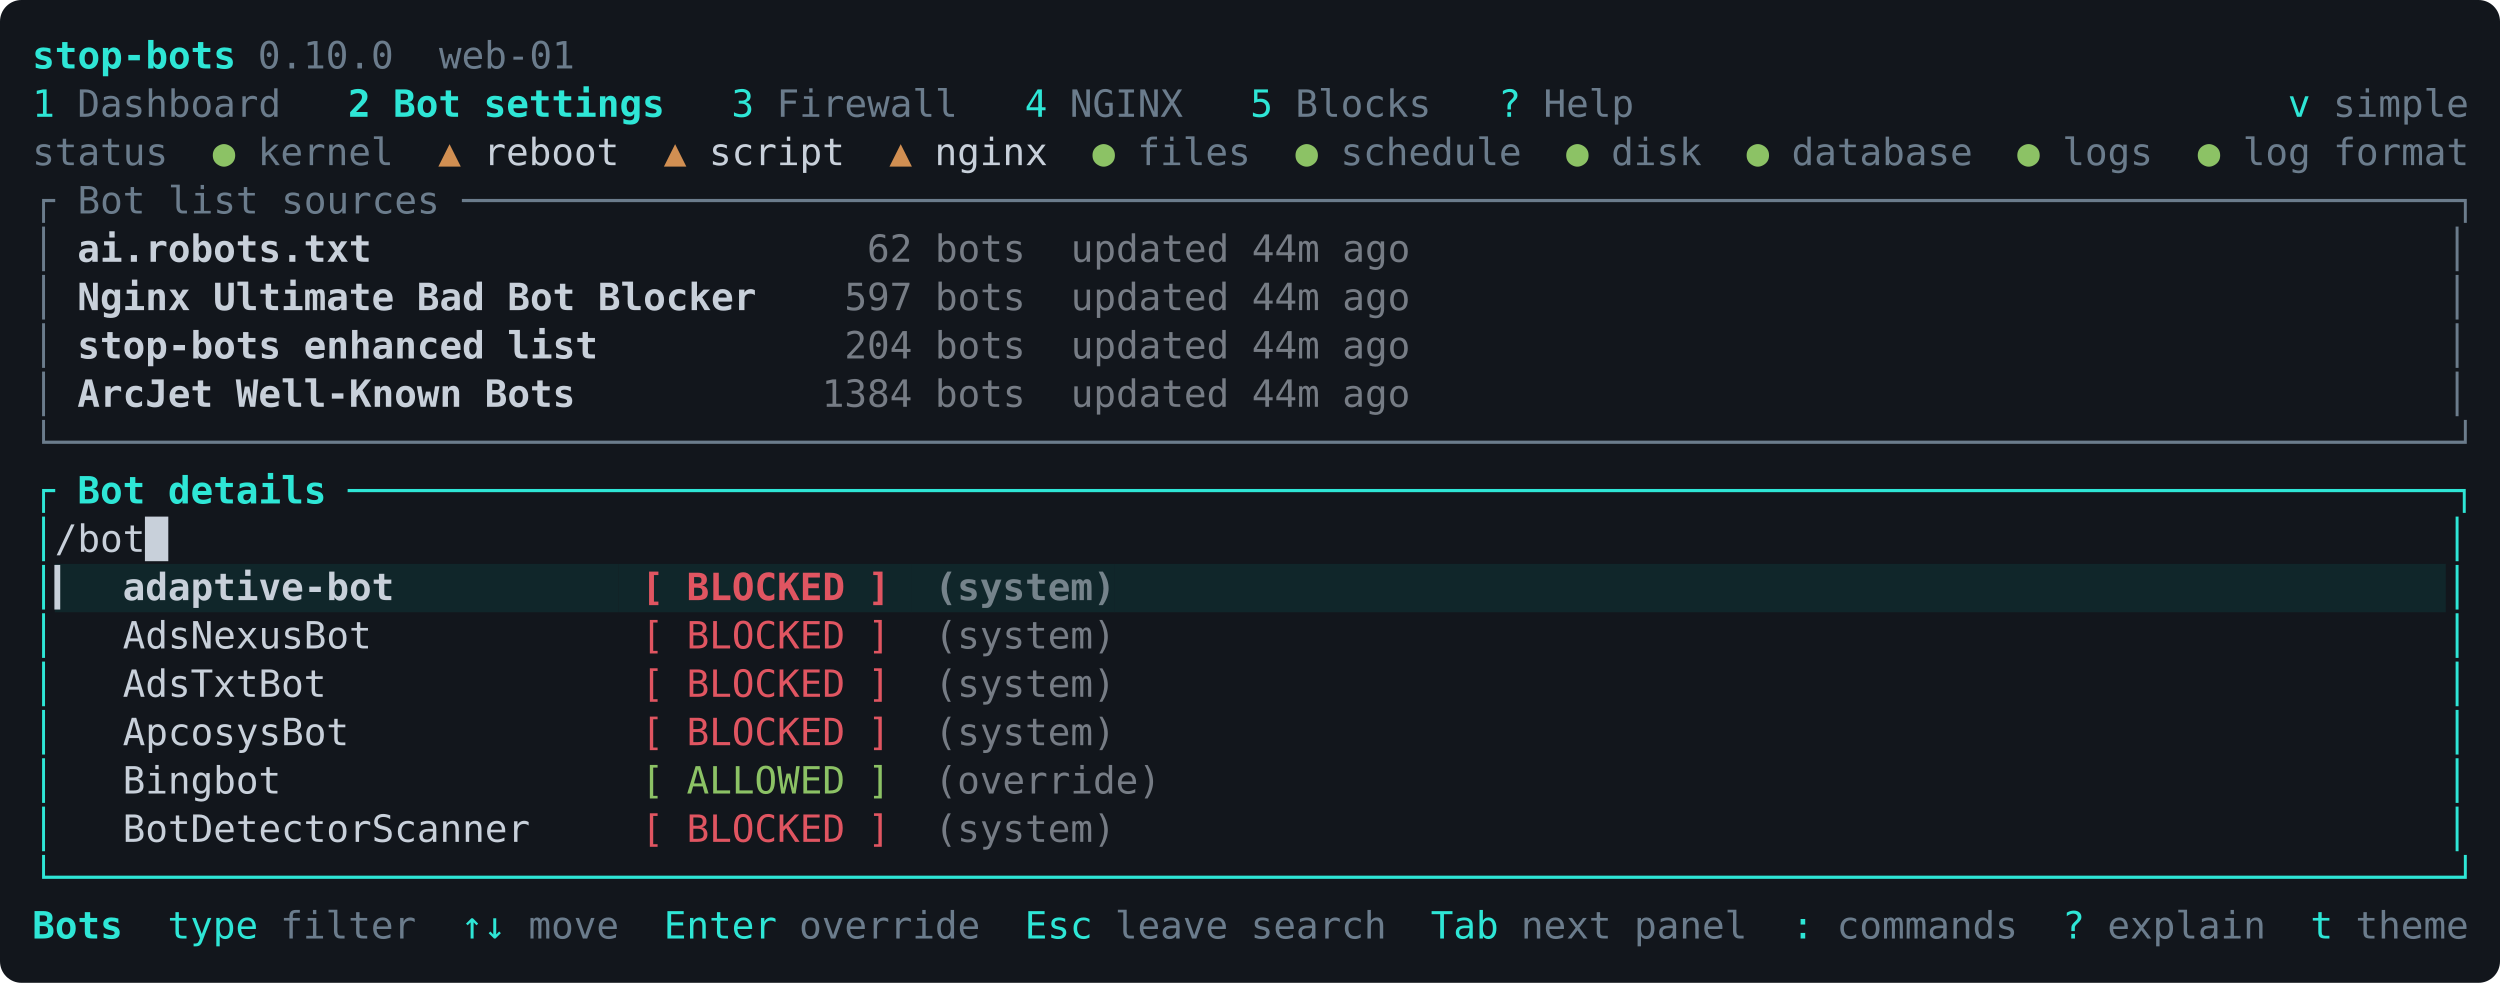
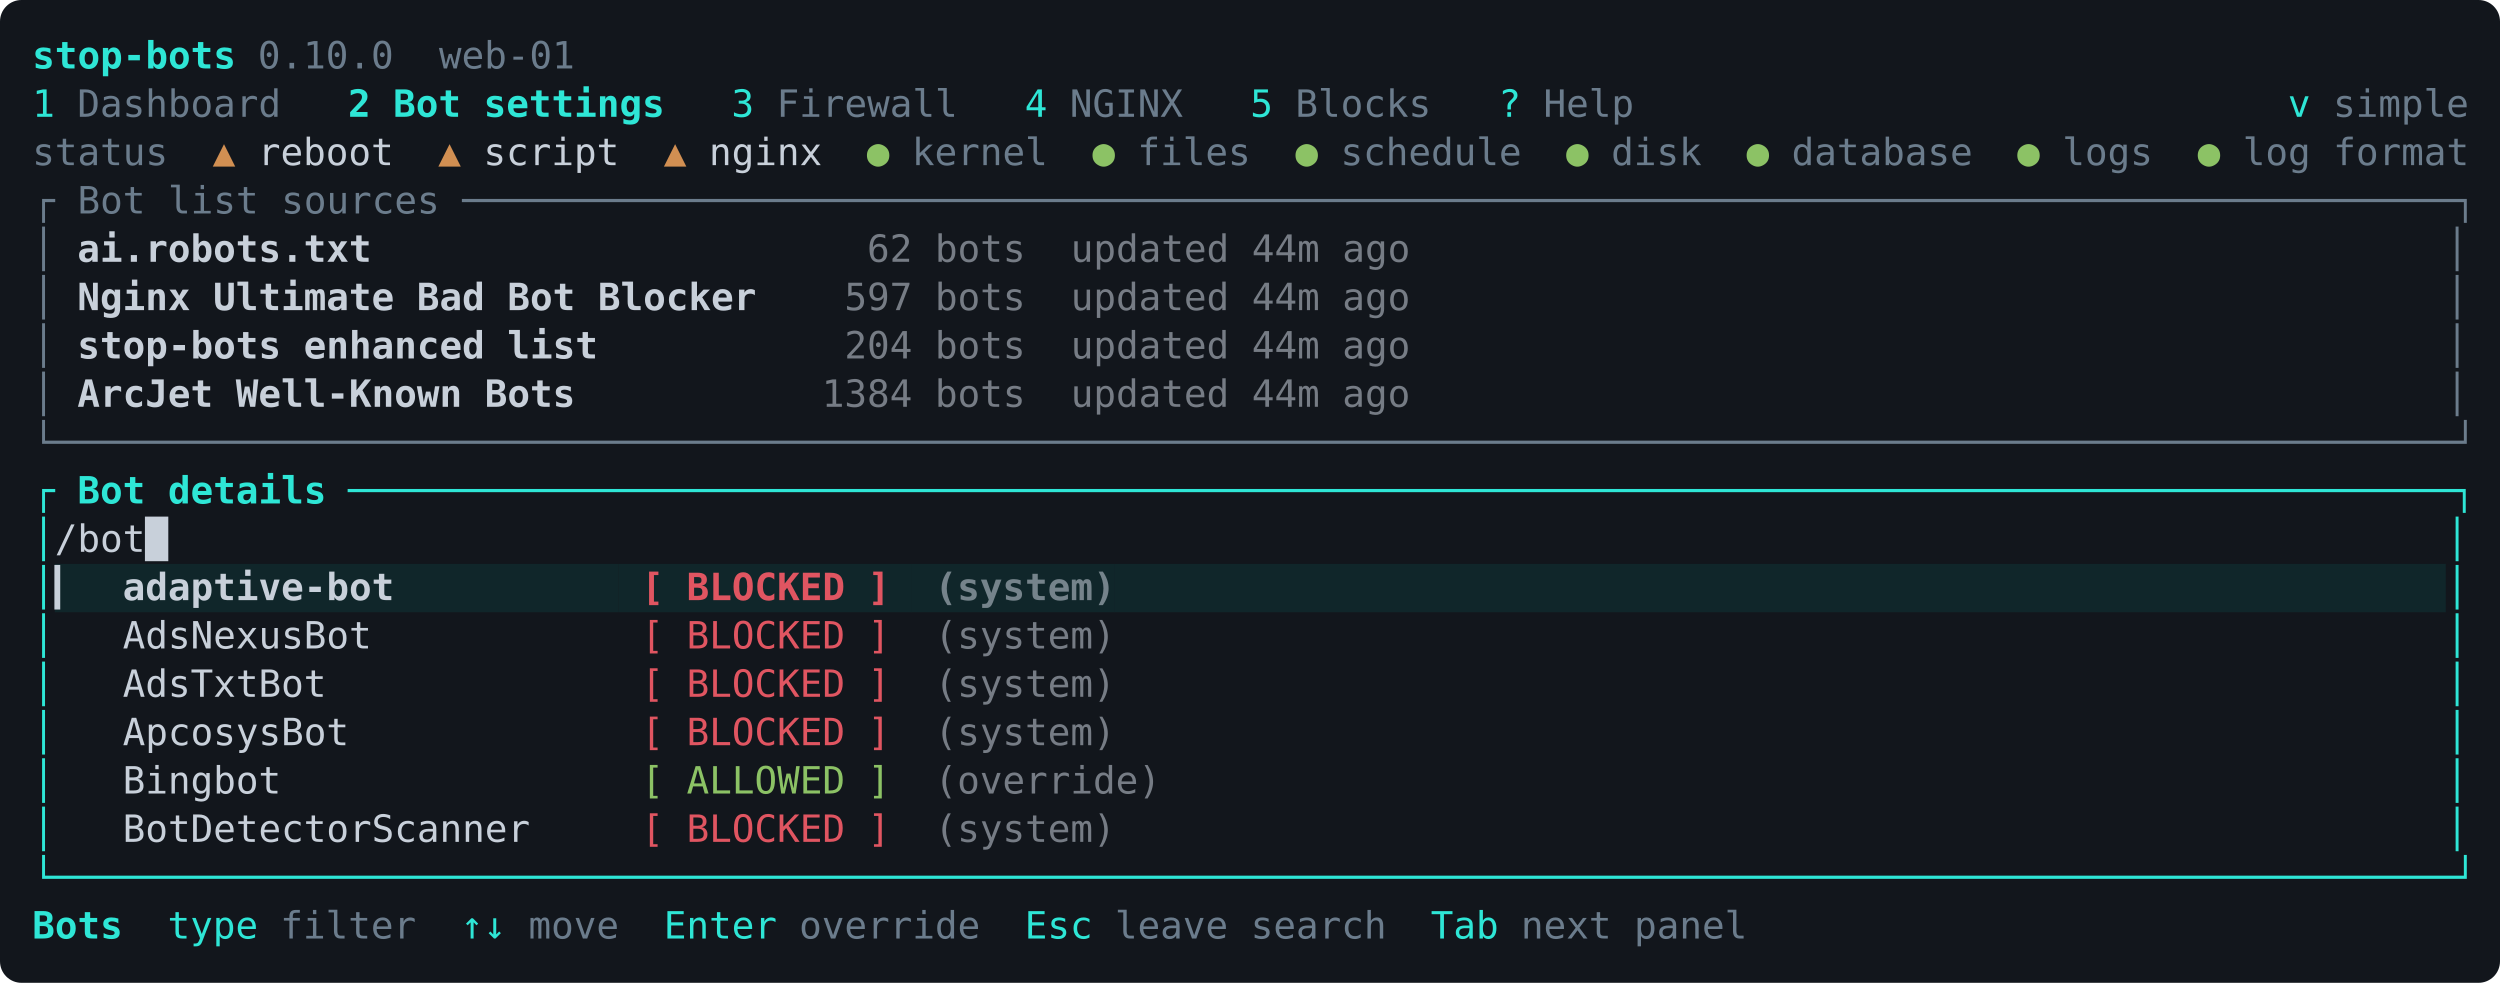
<svg xmlns="http://www.w3.org/2000/svg" viewBox="0 0 931 366" width="931" height="366" font-family="ui-monospace,SFMono-Regular,Menlo,Consolas,'DejaVu Sans Mono',monospace" font-size="14">
  <rect width="100%" height="100%" rx="8" fill="#12161c" />
  <rect x="20.4" y="210.0" width="210.0" height="18.0" fill="#10262a" />
  <rect x="230.4" y="210.0" width="109.2" height="18.0" fill="#10262a" />
  <rect x="339.6" y="210.0" width="75.6" height="18.0" fill="#10262a" />
  <rect x="415.2" y="210.0" width="495.6" height="18.0" fill="#10262a" />
  <text x="12.0" y="25.5" fill="#2ee6d6" textLength="75.6" lengthAdjust="spacingAndGlyphs" xml:space="preserve" font-weight="bold">stop-bots</text>
  <text x="87.6" y="25.5" fill="#6b7c8c" textLength="126.0" lengthAdjust="spacingAndGlyphs" xml:space="preserve"> 0.10.0  web-01</text>
  <text x="12.0" y="43.5" fill="#2ee6d6" textLength="8.4" lengthAdjust="spacingAndGlyphs" xml:space="preserve">1</text>
  <text x="28.8" y="43.5" fill="#6b7c8c" textLength="75.6" lengthAdjust="spacingAndGlyphs" xml:space="preserve">Dashboard</text>
  <text x="129.6" y="43.5" fill="#2ee6d6" textLength="8.4" lengthAdjust="spacingAndGlyphs" xml:space="preserve" font-weight="bold">2</text>
  <text x="146.4" y="43.5" fill="#2ee6d6" textLength="100.8" lengthAdjust="spacingAndGlyphs" xml:space="preserve" font-weight="bold">Bot settings</text>
  <text x="272.4" y="43.5" fill="#2ee6d6" textLength="8.4" lengthAdjust="spacingAndGlyphs" xml:space="preserve">3</text>
  <text x="289.2" y="43.5" fill="#6b7c8c" textLength="67.2" lengthAdjust="spacingAndGlyphs" xml:space="preserve">Firewall</text>
  <text x="381.6" y="43.5" fill="#2ee6d6" textLength="8.4" lengthAdjust="spacingAndGlyphs" xml:space="preserve">4</text>
  <text x="398.4" y="43.5" fill="#6b7c8c" textLength="42.0" lengthAdjust="spacingAndGlyphs" xml:space="preserve">NGINX</text>
  <text x="465.6" y="43.5" fill="#2ee6d6" textLength="8.4" lengthAdjust="spacingAndGlyphs" xml:space="preserve">5</text>
  <text x="482.4" y="43.5" fill="#6b7c8c" textLength="50.4" lengthAdjust="spacingAndGlyphs" xml:space="preserve">Blocks</text>
  <text x="558.0" y="43.5" fill="#2ee6d6" textLength="8.4" lengthAdjust="spacingAndGlyphs" xml:space="preserve">?</text>
  <text x="574.8" y="43.5" fill="#6b7c8c" textLength="33.6" lengthAdjust="spacingAndGlyphs" xml:space="preserve">Help</text>
  <text x="852.0" y="43.5" fill="#2ee6d6" textLength="8.4" lengthAdjust="spacingAndGlyphs" xml:space="preserve">v</text>
  <text x="860.4" y="43.5" fill="#6b7c8c" textLength="58.8" lengthAdjust="spacingAndGlyphs" xml:space="preserve"> simple</text>
  <text x="12.0" y="61.5" fill="#6b7c8c" textLength="50.4" lengthAdjust="spacingAndGlyphs" xml:space="preserve">status</text>
-   <text x="79.2" y="61.5" fill="#8cc265" textLength="8.4" lengthAdjust="spacingAndGlyphs" xml:space="preserve">●</text>
-   <text x="96.0" y="61.5" fill="#6b7c8c" textLength="50.4" lengthAdjust="spacingAndGlyphs" xml:space="preserve">kernel</text>
+   <text x="79.2" y="61.5" fill="#d18f52" textLength="8.4" lengthAdjust="spacingAndGlyphs" xml:space="preserve">▲</text>
+   <text x="87.6" y="61.5" fill="#c8d0da" textLength="75.6" lengthAdjust="spacingAndGlyphs" xml:space="preserve"> reboot  </text>
  <text x="163.2" y="61.5" fill="#d18f52" textLength="8.4" lengthAdjust="spacingAndGlyphs" xml:space="preserve">▲</text>
-   <text x="171.6" y="61.5" fill="#c8d0da" textLength="75.6" lengthAdjust="spacingAndGlyphs" xml:space="preserve"> reboot  </text>
+   <text x="171.6" y="61.5" fill="#c8d0da" textLength="75.6" lengthAdjust="spacingAndGlyphs" xml:space="preserve"> script  </text>
  <text x="247.2" y="61.5" fill="#d18f52" textLength="8.4" lengthAdjust="spacingAndGlyphs" xml:space="preserve">▲</text>
-   <text x="255.6" y="61.5" fill="#c8d0da" textLength="75.6" lengthAdjust="spacingAndGlyphs" xml:space="preserve"> script  </text>
-   <text x="331.2" y="61.5" fill="#d18f52" textLength="8.4" lengthAdjust="spacingAndGlyphs" xml:space="preserve">▲</text>
-   <text x="339.6" y="61.5" fill="#c8d0da" textLength="67.2" lengthAdjust="spacingAndGlyphs" xml:space="preserve"> nginx  </text>
+   <text x="255.6" y="61.5" fill="#c8d0da" textLength="67.2" lengthAdjust="spacingAndGlyphs" xml:space="preserve"> nginx  </text>
+   <text x="322.8" y="61.5" fill="#8cc265" textLength="8.4" lengthAdjust="spacingAndGlyphs" xml:space="preserve">●</text>
+   <text x="339.6" y="61.5" fill="#6b7c8c" textLength="50.4" lengthAdjust="spacingAndGlyphs" xml:space="preserve">kernel</text>
  <text x="406.8" y="61.5" fill="#8cc265" textLength="8.4" lengthAdjust="spacingAndGlyphs" xml:space="preserve">●</text>
  <text x="423.6" y="61.5" fill="#6b7c8c" textLength="42.0" lengthAdjust="spacingAndGlyphs" xml:space="preserve">files</text>
  <text x="482.4" y="61.5" fill="#8cc265" textLength="8.4" lengthAdjust="spacingAndGlyphs" xml:space="preserve">●</text>
  <text x="499.2" y="61.5" fill="#6b7c8c" textLength="67.2" lengthAdjust="spacingAndGlyphs" xml:space="preserve">schedule</text>
  <text x="583.2" y="61.5" fill="#8cc265" textLength="8.4" lengthAdjust="spacingAndGlyphs" xml:space="preserve">●</text>
  <text x="600.0" y="61.5" fill="#6b7c8c" textLength="33.6" lengthAdjust="spacingAndGlyphs" xml:space="preserve">disk</text>
  <text x="650.4" y="61.5" fill="#8cc265" textLength="8.4" lengthAdjust="spacingAndGlyphs" xml:space="preserve">●</text>
  <text x="667.2" y="61.5" fill="#6b7c8c" textLength="67.2" lengthAdjust="spacingAndGlyphs" xml:space="preserve">database</text>
  <text x="751.2" y="61.5" fill="#8cc265" textLength="8.4" lengthAdjust="spacingAndGlyphs" xml:space="preserve">●</text>
  <text x="768.0" y="61.5" fill="#6b7c8c" textLength="33.6" lengthAdjust="spacingAndGlyphs" xml:space="preserve">logs</text>
  <text x="818.4" y="61.5" fill="#8cc265" textLength="8.4" lengthAdjust="spacingAndGlyphs" xml:space="preserve">●</text>
  <text x="835.2" y="61.5" fill="#6b7c8c" textLength="84.0" lengthAdjust="spacingAndGlyphs" xml:space="preserve">log format</text>
  <text x="12.0" y="79.5" fill="#6b7c8c" textLength="907.2" lengthAdjust="spacingAndGlyphs" xml:space="preserve">┌ Bot list sources ────────────────────────────────────────────────────────────────────────────────────────┐</text>
  <text x="12.0" y="97.5" fill="#6b7c8c" textLength="8.4" lengthAdjust="spacingAndGlyphs" xml:space="preserve">│</text>
  <text x="28.8" y="97.5" fill="#c8d0da" textLength="268.8" lengthAdjust="spacingAndGlyphs" xml:space="preserve" font-weight="bold">ai.robots.txt                   </text>
  <text x="297.6" y="97.5" fill="#c8d0da" textLength="226.8" lengthAdjust="spacingAndGlyphs" xml:space="preserve" opacity="0.55">   62 bots  updated 44m ago</text>
  <text x="910.8" y="97.5" fill="#6b7c8c" textLength="8.4" lengthAdjust="spacingAndGlyphs" xml:space="preserve">│</text>
  <text x="12.0" y="115.5" fill="#6b7c8c" textLength="8.4" lengthAdjust="spacingAndGlyphs" xml:space="preserve">│</text>
  <text x="28.8" y="115.5" fill="#c8d0da" textLength="268.8" lengthAdjust="spacingAndGlyphs" xml:space="preserve" font-weight="bold">Nginx Ultimate Bad Bot Blocker  </text>
  <text x="297.6" y="115.5" fill="#c8d0da" textLength="226.8" lengthAdjust="spacingAndGlyphs" xml:space="preserve" opacity="0.55">  597 bots  updated 44m ago</text>
  <text x="910.8" y="115.5" fill="#6b7c8c" textLength="8.4" lengthAdjust="spacingAndGlyphs" xml:space="preserve">│</text>
  <text x="12.0" y="133.5" fill="#6b7c8c" textLength="8.4" lengthAdjust="spacingAndGlyphs" xml:space="preserve">│</text>
  <text x="28.8" y="133.5" fill="#c8d0da" textLength="268.8" lengthAdjust="spacingAndGlyphs" xml:space="preserve" font-weight="bold">stop-bots enhanced list         </text>
  <text x="297.6" y="133.5" fill="#c8d0da" textLength="226.8" lengthAdjust="spacingAndGlyphs" xml:space="preserve" opacity="0.55">  204 bots  updated 44m ago</text>
  <text x="910.8" y="133.5" fill="#6b7c8c" textLength="8.4" lengthAdjust="spacingAndGlyphs" xml:space="preserve">│</text>
  <text x="12.0" y="151.5" fill="#6b7c8c" textLength="8.4" lengthAdjust="spacingAndGlyphs" xml:space="preserve">│</text>
  <text x="28.8" y="151.5" fill="#c8d0da" textLength="268.8" lengthAdjust="spacingAndGlyphs" xml:space="preserve" font-weight="bold">ArcJet Well-Known Bots          </text>
  <text x="297.6" y="151.5" fill="#c8d0da" textLength="226.8" lengthAdjust="spacingAndGlyphs" xml:space="preserve" opacity="0.55"> 1384 bots  updated 44m ago</text>
  <text x="910.8" y="151.5" fill="#6b7c8c" textLength="8.4" lengthAdjust="spacingAndGlyphs" xml:space="preserve">│</text>
  <text x="12.0" y="169.5" fill="#6b7c8c" textLength="907.2" lengthAdjust="spacingAndGlyphs" xml:space="preserve">└──────────────────────────────────────────────────────────────────────────────────────────────────────────┘</text>
  <text x="12.0" y="187.5" fill="#2ee6d6" textLength="8.4" lengthAdjust="spacingAndGlyphs" xml:space="preserve">┌</text>
  <text x="20.4" y="187.5" fill="#2ee6d6" textLength="109.2" lengthAdjust="spacingAndGlyphs" xml:space="preserve" font-weight="bold"> Bot details </text>
  <text x="129.6" y="187.5" fill="#2ee6d6" textLength="789.6" lengthAdjust="spacingAndGlyphs" xml:space="preserve">─────────────────────────────────────────────────────────────────────────────────────────────┐</text>
  <text x="12.0" y="205.5" fill="#2ee6d6" textLength="8.4" lengthAdjust="spacingAndGlyphs" xml:space="preserve">│</text>
  <text x="20.4" y="205.5" fill="#c8d0da" textLength="890.4" lengthAdjust="spacingAndGlyphs" xml:space="preserve">/bot█                                                                                                     </text>
  <text x="910.8" y="205.5" fill="#2ee6d6" textLength="8.4" lengthAdjust="spacingAndGlyphs" xml:space="preserve">│</text>
  <text x="12.0" y="223.5" fill="#2ee6d6" textLength="8.4" lengthAdjust="spacingAndGlyphs" xml:space="preserve">│</text>
  <text x="20.4" y="223.5" fill="#c8d0da" textLength="210.0" lengthAdjust="spacingAndGlyphs" xml:space="preserve" font-weight="bold">▎  adaptive-bot          </text>
  <text x="230.4" y="223.5" fill="#e05561" textLength="109.2" lengthAdjust="spacingAndGlyphs" xml:space="preserve" font-weight="bold"> [ BLOCKED ] </text>
  <text x="339.6" y="223.5" fill="#c8d0da" textLength="75.6" lengthAdjust="spacingAndGlyphs" xml:space="preserve" font-weight="bold" opacity="0.55"> (system)</text>
  <text x="910.8" y="223.5" fill="#2ee6d6" textLength="8.4" lengthAdjust="spacingAndGlyphs" xml:space="preserve">│</text>
  <text x="12.0" y="241.5" fill="#2ee6d6" textLength="8.4" lengthAdjust="spacingAndGlyphs" xml:space="preserve">│</text>
  <text x="20.4" y="241.5" fill="#c8d0da" textLength="210.0" lengthAdjust="spacingAndGlyphs" xml:space="preserve">   AdsNexusBot           </text>
  <text x="230.4" y="241.5" fill="#e05561" textLength="109.2" lengthAdjust="spacingAndGlyphs" xml:space="preserve"> [ BLOCKED ] </text>
  <text x="339.6" y="241.5" fill="#c8d0da" textLength="75.6" lengthAdjust="spacingAndGlyphs" xml:space="preserve" opacity="0.55"> (system)</text>
  <text x="910.8" y="241.5" fill="#2ee6d6" textLength="8.4" lengthAdjust="spacingAndGlyphs" xml:space="preserve">│</text>
  <text x="12.0" y="259.5" fill="#2ee6d6" textLength="8.4" lengthAdjust="spacingAndGlyphs" xml:space="preserve">│</text>
  <text x="20.4" y="259.5" fill="#c8d0da" textLength="210.0" lengthAdjust="spacingAndGlyphs" xml:space="preserve">   AdsTxtBot             </text>
  <text x="230.4" y="259.5" fill="#e05561" textLength="109.2" lengthAdjust="spacingAndGlyphs" xml:space="preserve"> [ BLOCKED ] </text>
  <text x="339.6" y="259.5" fill="#c8d0da" textLength="75.6" lengthAdjust="spacingAndGlyphs" xml:space="preserve" opacity="0.55"> (system)</text>
  <text x="910.8" y="259.5" fill="#2ee6d6" textLength="8.4" lengthAdjust="spacingAndGlyphs" xml:space="preserve">│</text>
  <text x="12.0" y="277.5" fill="#2ee6d6" textLength="8.4" lengthAdjust="spacingAndGlyphs" xml:space="preserve">│</text>
  <text x="20.4" y="277.5" fill="#c8d0da" textLength="210.0" lengthAdjust="spacingAndGlyphs" xml:space="preserve">   ApcosysBot            </text>
  <text x="230.4" y="277.5" fill="#e05561" textLength="109.2" lengthAdjust="spacingAndGlyphs" xml:space="preserve"> [ BLOCKED ] </text>
  <text x="339.6" y="277.5" fill="#c8d0da" textLength="75.6" lengthAdjust="spacingAndGlyphs" xml:space="preserve" opacity="0.55"> (system)</text>
  <text x="910.8" y="277.5" fill="#2ee6d6" textLength="8.4" lengthAdjust="spacingAndGlyphs" xml:space="preserve">│</text>
  <text x="12.0" y="295.5" fill="#2ee6d6" textLength="8.4" lengthAdjust="spacingAndGlyphs" xml:space="preserve">│</text>
  <text x="20.4" y="295.5" fill="#c8d0da" textLength="210.0" lengthAdjust="spacingAndGlyphs" xml:space="preserve">   Bingbot               </text>
  <text x="230.4" y="295.5" fill="#8cc265" textLength="109.2" lengthAdjust="spacingAndGlyphs" xml:space="preserve"> [ ALLOWED ] </text>
  <text x="339.6" y="295.5" fill="#c8d0da" textLength="92.4" lengthAdjust="spacingAndGlyphs" xml:space="preserve" opacity="0.55"> (override)</text>
  <text x="910.8" y="295.5" fill="#2ee6d6" textLength="8.4" lengthAdjust="spacingAndGlyphs" xml:space="preserve">│</text>
  <text x="12.0" y="313.5" fill="#2ee6d6" textLength="8.4" lengthAdjust="spacingAndGlyphs" xml:space="preserve">│</text>
  <text x="20.4" y="313.5" fill="#c8d0da" textLength="210.0" lengthAdjust="spacingAndGlyphs" xml:space="preserve">   BotDetectorScanner    </text>
  <text x="230.4" y="313.5" fill="#e05561" textLength="109.2" lengthAdjust="spacingAndGlyphs" xml:space="preserve"> [ BLOCKED ] </text>
  <text x="339.6" y="313.5" fill="#c8d0da" textLength="75.6" lengthAdjust="spacingAndGlyphs" xml:space="preserve" opacity="0.55"> (system)</text>
  <text x="910.8" y="313.5" fill="#2ee6d6" textLength="8.4" lengthAdjust="spacingAndGlyphs" xml:space="preserve">│</text>
  <text x="12.0" y="331.5" fill="#2ee6d6" textLength="907.2" lengthAdjust="spacingAndGlyphs" xml:space="preserve">└──────────────────────────────────────────────────────────────────────────────────────────────────────────┘</text>
  <text x="12.0" y="349.5" fill="#2ee6d6" textLength="33.6" lengthAdjust="spacingAndGlyphs" xml:space="preserve" font-weight="bold">Bots</text>
  <text x="62.4" y="349.5" fill="#2ee6d6" textLength="33.6" lengthAdjust="spacingAndGlyphs" xml:space="preserve">type</text>
  <text x="104.4" y="349.5" fill="#6b7c8c" textLength="50.4" lengthAdjust="spacingAndGlyphs" xml:space="preserve">filter</text>
  <text x="171.6" y="349.5" fill="#2ee6d6" textLength="16.8" lengthAdjust="spacingAndGlyphs" xml:space="preserve">↑↓</text>
  <text x="196.8" y="349.5" fill="#6b7c8c" textLength="33.6" lengthAdjust="spacingAndGlyphs" xml:space="preserve">move</text>
  <text x="247.2" y="349.5" fill="#2ee6d6" textLength="42.0" lengthAdjust="spacingAndGlyphs" xml:space="preserve">Enter</text>
  <text x="297.6" y="349.5" fill="#6b7c8c" textLength="67.2" lengthAdjust="spacingAndGlyphs" xml:space="preserve">override</text>
  <text x="381.6" y="349.5" fill="#2ee6d6" textLength="25.2" lengthAdjust="spacingAndGlyphs" xml:space="preserve">Esc</text>
  <text x="415.2" y="349.5" fill="#6b7c8c" textLength="100.8" lengthAdjust="spacingAndGlyphs" xml:space="preserve">leave search</text>
  <text x="532.8" y="349.5" fill="#2ee6d6" textLength="25.2" lengthAdjust="spacingAndGlyphs" xml:space="preserve">Tab</text>
  <text x="566.4" y="349.5" fill="#6b7c8c" textLength="84.0" lengthAdjust="spacingAndGlyphs" xml:space="preserve">next panel</text>
-   <text x="667.2" y="349.5" fill="#2ee6d6" textLength="8.4" lengthAdjust="spacingAndGlyphs" xml:space="preserve">:</text>
-   <text x="684.0" y="349.5" fill="#6b7c8c" textLength="67.2" lengthAdjust="spacingAndGlyphs" xml:space="preserve">commands</text>
-   <text x="768.0" y="349.5" fill="#2ee6d6" textLength="8.4" lengthAdjust="spacingAndGlyphs" xml:space="preserve">?</text>
-   <text x="784.8" y="349.5" fill="#6b7c8c" textLength="58.8" lengthAdjust="spacingAndGlyphs" xml:space="preserve">explain</text>
-   <text x="860.4" y="349.5" fill="#2ee6d6" textLength="8.4" lengthAdjust="spacingAndGlyphs" xml:space="preserve">t</text>
-   <text x="877.2" y="349.5" fill="#6b7c8c" textLength="42.0" lengthAdjust="spacingAndGlyphs" xml:space="preserve">theme</text>
</svg>
